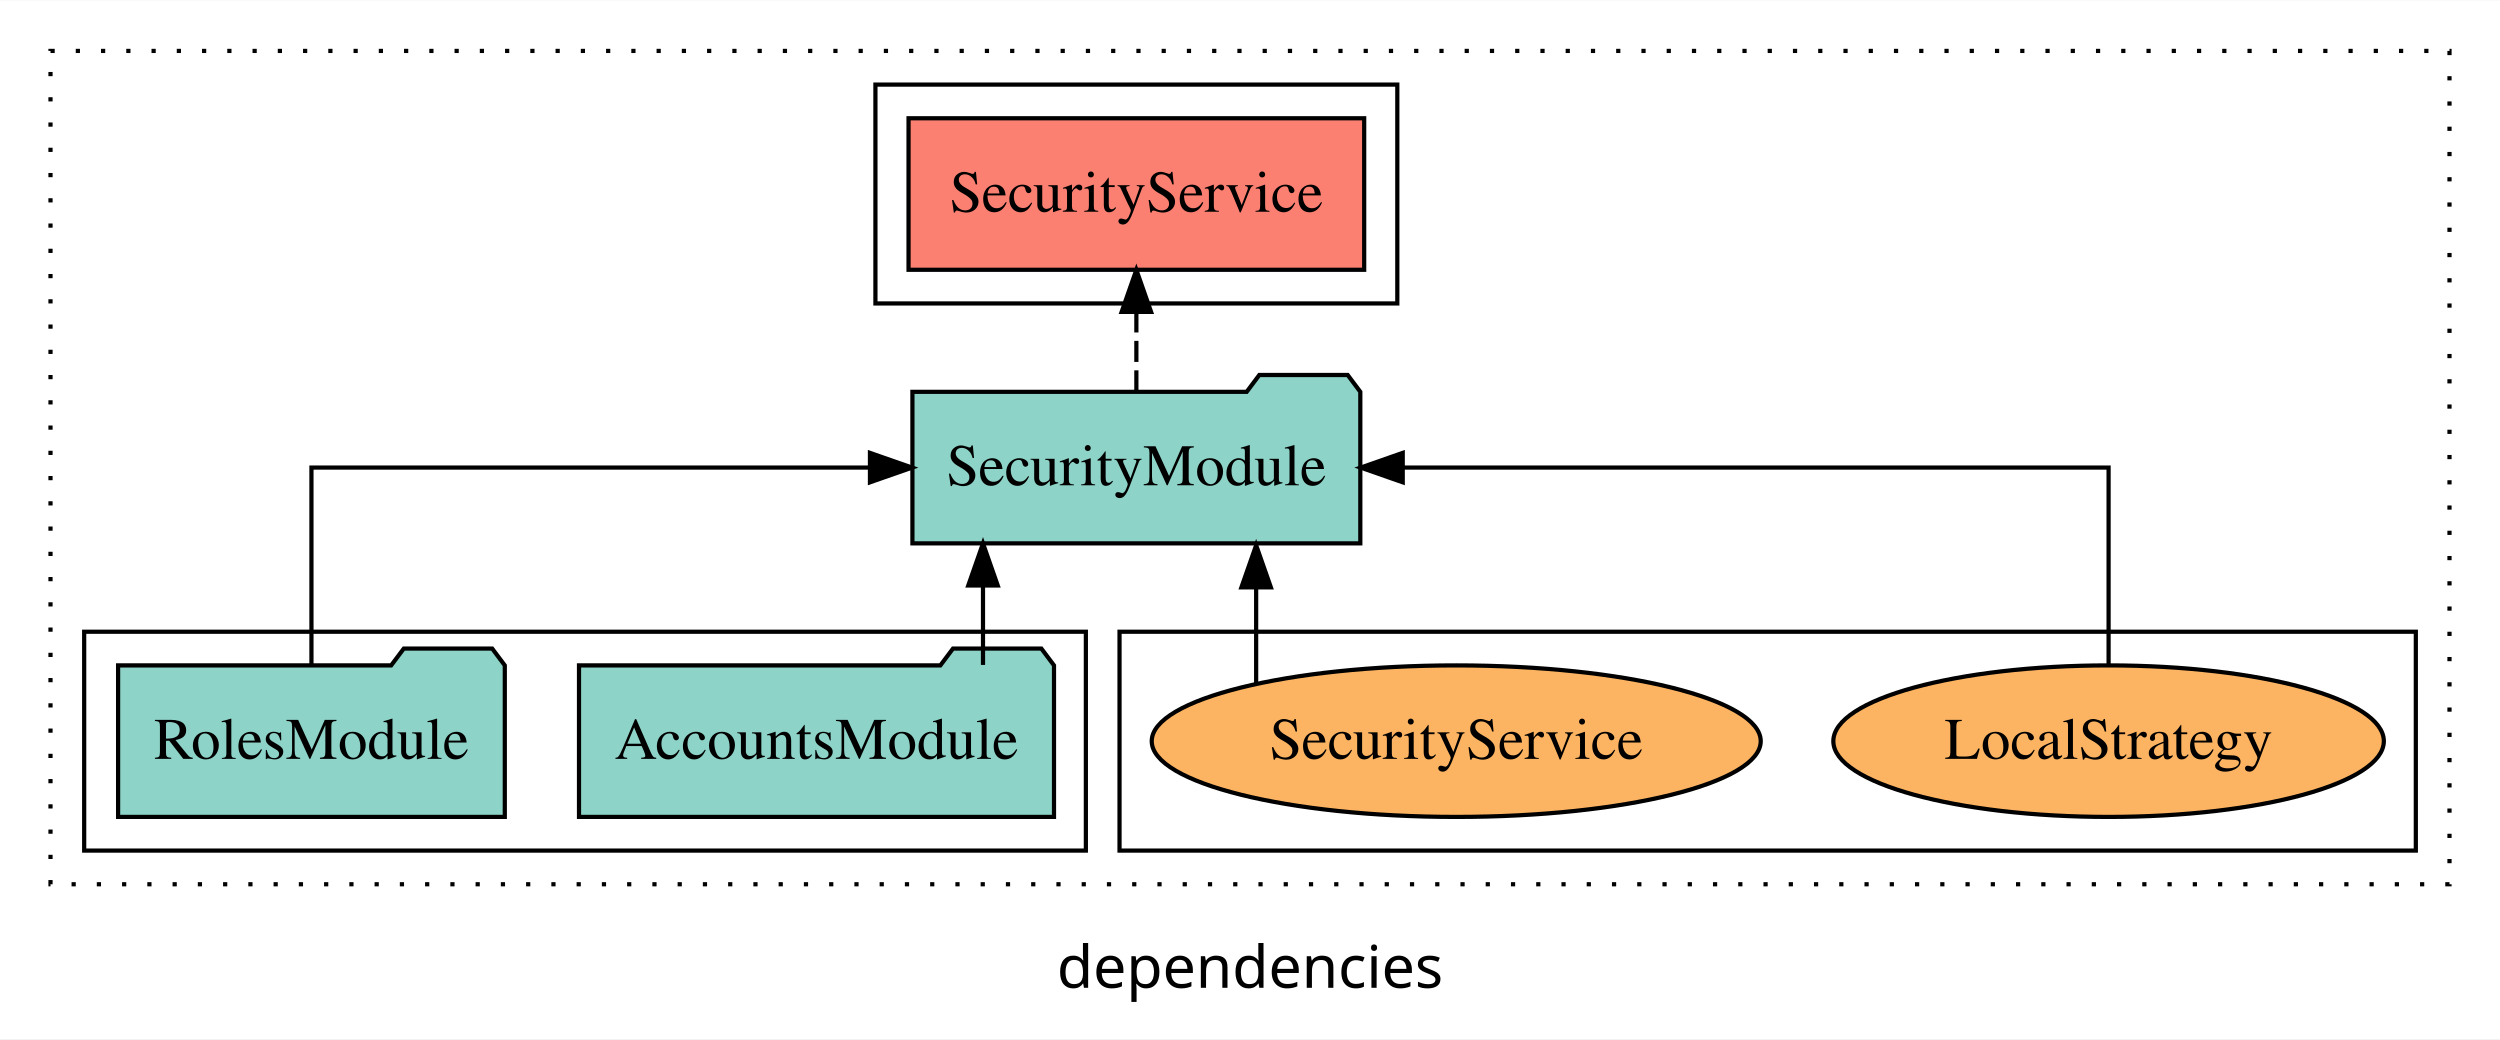
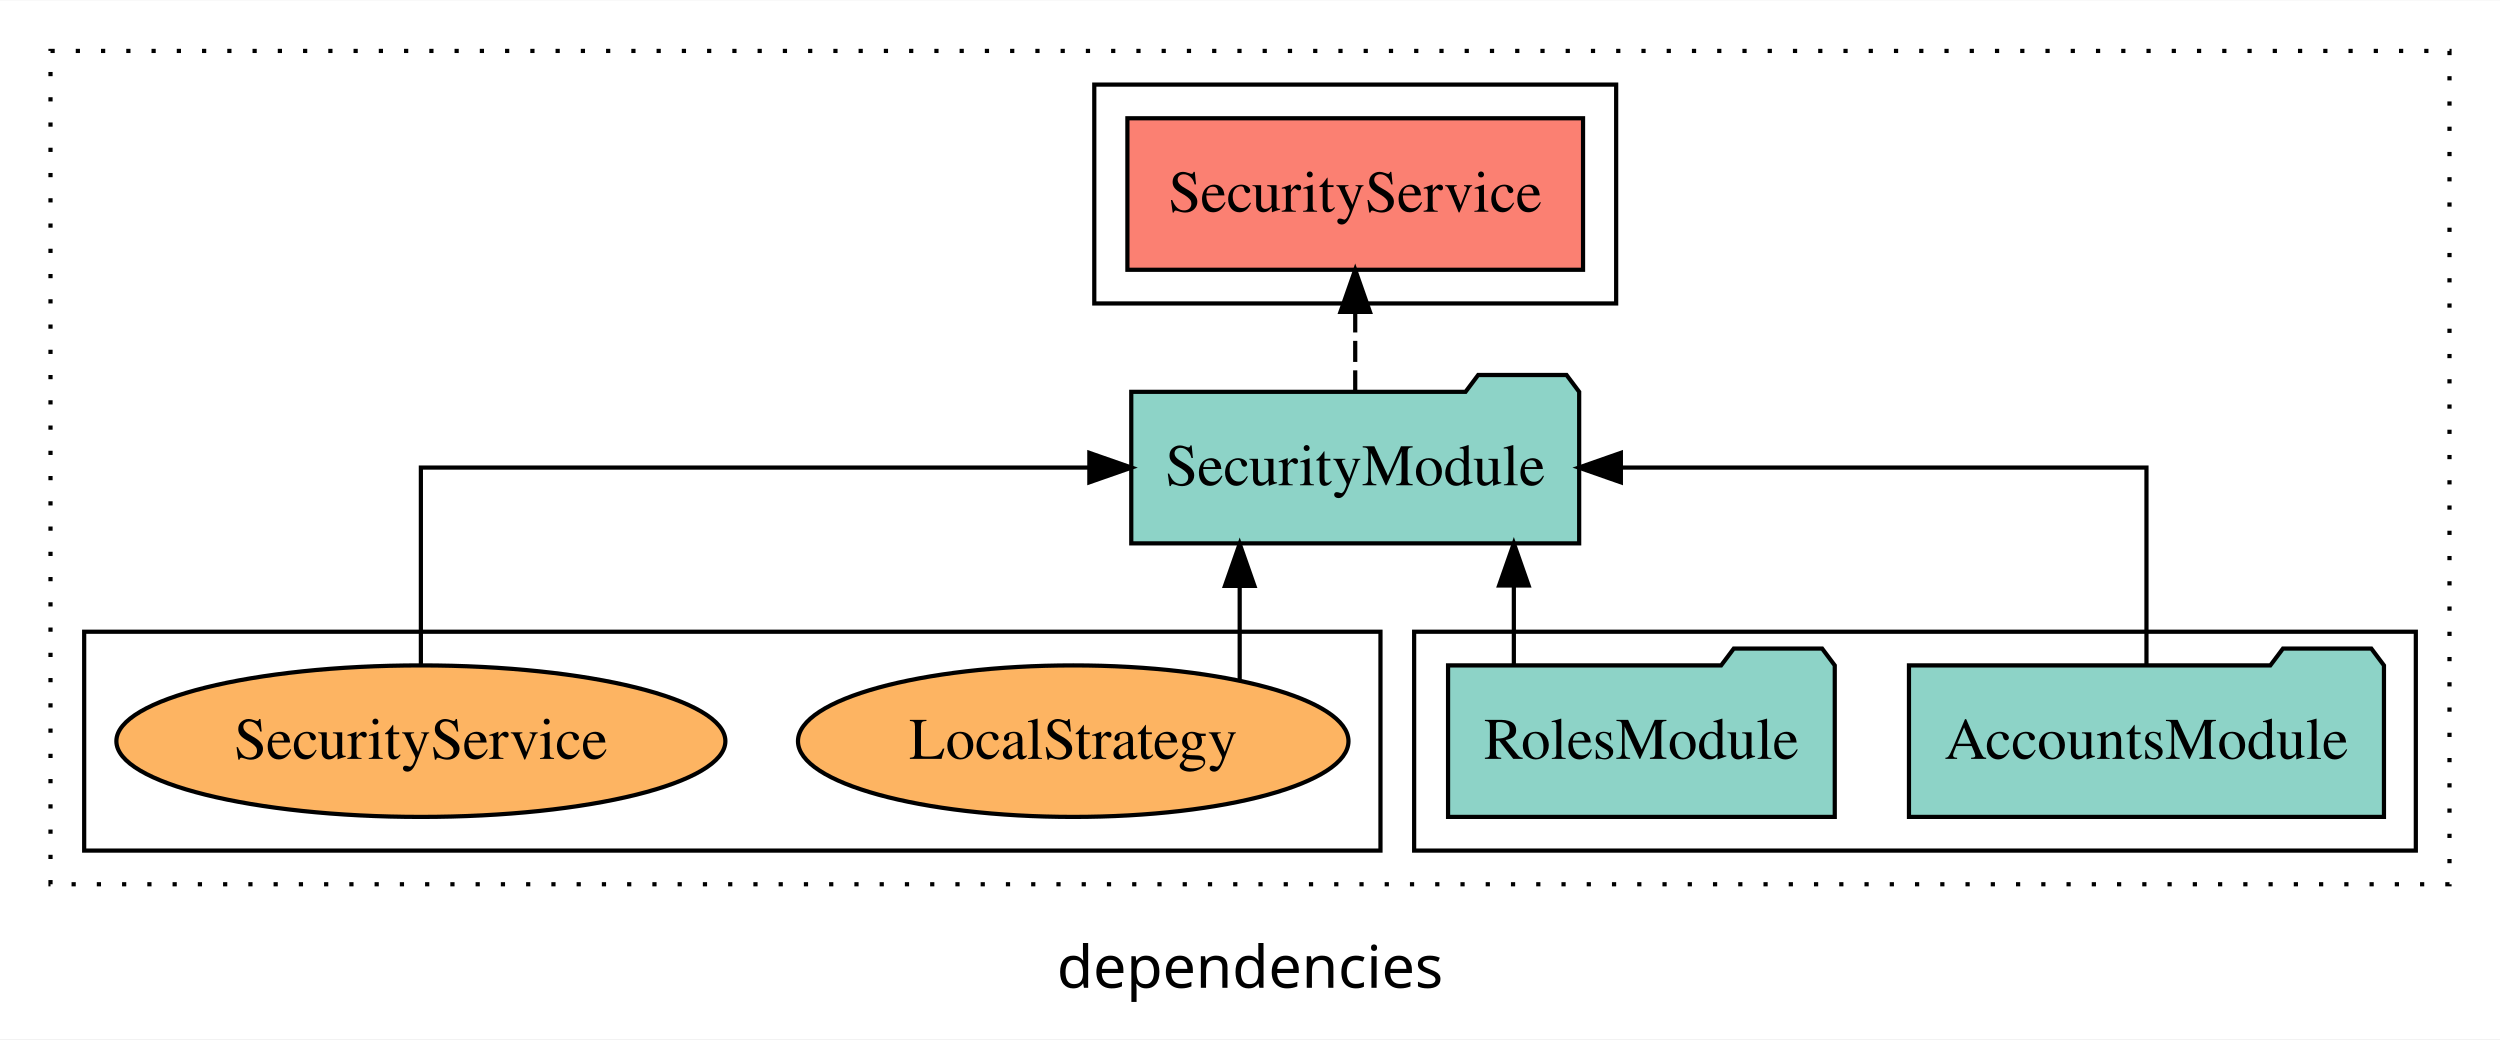
<svg xmlns="http://www.w3.org/2000/svg" width="594pt" height="247pt" viewBox="0.00 0.00 594.00 246.80">
  <g id="graph0" class="graph" transform="scale(1 1) rotate(0) translate(4 242.8)">
    <polygon fill="white" stroke="transparent" points="-4,4 -4,-242.8 590,-242.8 590,4 -4,4" />
    <text text-anchor="middle" x="293" y="-8.2" font-family="sans-serif" font-size="14.00">dependencies</text>
    <g id="clust1" class="cluster">
      <polygon fill="none" stroke="black" stroke-dasharray="1,5" points="8,-32.8 8,-230.8 578,-230.8 578,-32.8 8,-32.8" />
    </g>
+     <g id="clust3" class="cluster">
+       <polygon fill="none" stroke="black" points="332,-40.8 332,-92.8 570,-92.8 570,-40.8 332,-40.8" />
+     </g>
    <g id="clust6" class="cluster">
-       <polygon fill="none" stroke="black" points="262,-40.8 262,-92.8 570,-92.8 570,-40.8 262,-40.8" />
-     </g>
-     <g id="clust3" class="cluster">
-       <polygon fill="none" stroke="black" points="16,-40.8 16,-92.8 254,-92.8 254,-40.8 16,-40.8" />
+       <polygon fill="none" stroke="black" points="16,-40.8 16,-92.8 324,-92.8 324,-40.8 16,-40.8" />
    </g>
    <g id="clust4" class="cluster">
-       <polygon fill="none" stroke="black" points="204,-170.8 204,-222.8 328,-222.8 328,-170.8 204,-170.8" />
+       <polygon fill="none" stroke="black" points="256,-170.8 256,-222.8 380,-222.8 380,-170.8 256,-170.8" />
    </g>
    <g id="node1" class="node">
-       <polygon fill="#8dd3c7" stroke="black" points="246.43,-84.8 243.43,-88.8 222.43,-88.8 219.43,-84.8 133.57,-84.8 133.57,-48.8 246.43,-48.8 246.43,-84.8" />
-       <text text-anchor="middle" x="190" y="-62.6" font-family="Times,serif" font-size="14.00">AccountsModule</text>
+       <polygon fill="#8dd3c7" stroke="black" points="562.43,-84.8 559.43,-88.8 538.43,-88.8 535.43,-84.8 449.57,-84.8 449.57,-48.8 562.43,-48.8 562.43,-84.8" />
+       <text text-anchor="middle" x="506" y="-62.6" font-family="Times,serif" font-size="14.00">AccountsModule</text>
    </g>
    <g id="node3" class="node">
-       <polygon fill="#8dd3c7" stroke="black" points="319.21,-149.8 316.21,-153.8 295.21,-153.8 292.21,-149.8 212.79,-149.8 212.79,-113.8 319.21,-113.8 319.21,-149.8" />
-       <text text-anchor="middle" x="266" y="-127.6" font-family="Times,serif" font-size="14.00">SecurityModule</text>
+       <polygon fill="#8dd3c7" stroke="black" points="371.21,-149.8 368.21,-153.8 347.21,-153.8 344.21,-149.8 264.79,-149.8 264.79,-113.8 371.21,-113.8 371.21,-149.8" />
+       <text text-anchor="middle" x="318" y="-127.6" font-family="Times,serif" font-size="14.00">SecurityModule</text>
    </g>
    <g id="edge1" class="edge">
-       <path fill="none" stroke="black" d="M229.56,-84.91C229.56,-84.91 229.56,-103.79 229.56,-103.79" />
-       <polygon fill="black" stroke="black" points="226.06,-103.79 229.56,-113.79 233.06,-103.79 226.06,-103.79" />
+       <path fill="none" stroke="black" d="M506,-84.91C506,-104.14 506,-131.8 506,-131.8 506,-131.8 381.12,-131.8 381.12,-131.8" />
+       <polygon fill="black" stroke="black" points="381.12,-128.3 371.12,-131.8 381.12,-135.3 381.12,-128.3" />
    </g>
    <g id="node2" class="node">
-       <polygon fill="#8dd3c7" stroke="black" points="115.94,-84.8 112.94,-88.8 91.94,-88.8 88.94,-84.8 24.06,-84.8 24.06,-48.8 115.94,-48.8 115.94,-84.8" />
-       <text text-anchor="middle" x="70" y="-62.6" font-family="Times,serif" font-size="14.00">RolesModule</text>
+       <polygon fill="#8dd3c7" stroke="black" points="431.94,-84.8 428.94,-88.8 407.94,-88.8 404.94,-84.8 340.06,-84.8 340.06,-48.8 431.94,-48.8 431.94,-84.8" />
+       <text text-anchor="middle" x="386" y="-62.6" font-family="Times,serif" font-size="14.00">RolesModule</text>
    </g>
    <g id="edge2" class="edge">
-       <path fill="none" stroke="black" d="M70,-84.91C70,-104.14 70,-131.8 70,-131.8 70,-131.8 202.7,-131.8 202.7,-131.8" />
-       <polygon fill="black" stroke="black" points="202.7,-135.3 212.7,-131.8 202.7,-128.3 202.7,-135.3" />
+       <path fill="none" stroke="black" d="M355.69,-84.91C355.69,-84.91 355.69,-103.79 355.69,-103.79" />
+       <polygon fill="black" stroke="black" points="352.19,-103.79 355.69,-113.79 359.19,-103.79 352.19,-103.79" />
    </g>
    <g id="node4" class="node">
-       <polygon fill="#fb8072" stroke="black" points="320.13,-214.8 211.87,-214.8 211.87,-178.8 320.13,-178.8 320.13,-214.8" />
-       <text text-anchor="middle" x="266" y="-192.6" font-family="Times,serif" font-size="14.00">SecurityService </text>
+       <polygon fill="#fb8072" stroke="black" points="372.13,-214.8 263.87,-214.8 263.87,-178.8 372.13,-178.8 372.13,-214.8" />
+       <text text-anchor="middle" x="318" y="-192.6" font-family="Times,serif" font-size="14.00">SecurityService </text>
    </g>
    <g id="edge3" class="edge">
-       <path fill="none" stroke="black" stroke-dasharray="5,2" d="M266,-149.91C266,-149.91 266,-168.79 266,-168.79" />
-       <polygon fill="black" stroke="black" points="262.5,-168.79 266,-178.79 269.5,-168.79 262.5,-168.79" />
+       <path fill="none" stroke="black" stroke-dasharray="5,2" d="M318,-149.91C318,-149.91 318,-168.79 318,-168.79" />
+       <polygon fill="black" stroke="black" points="314.5,-168.79 318,-178.79 321.5,-168.79 314.5,-168.79" />
    </g>
    <g id="node5" class="node">
-       <ellipse fill="#fdb462" stroke="black" cx="497" cy="-66.8" rx="65.4" ry="18" />
-       <text text-anchor="middle" x="497" y="-62.6" font-family="Times,serif" font-size="14.00">LocalStrategy</text>
+       <ellipse fill="#fdb462" stroke="black" cx="251" cy="-66.8" rx="65.4" ry="18" />
+       <text text-anchor="middle" x="251" y="-62.6" font-family="Times,serif" font-size="14.00">LocalStrategy</text>
    </g>
    <g id="edge4" class="edge">
-       <path fill="none" stroke="black" d="M497,-84.91C497,-104.14 497,-131.8 497,-131.8 497,-131.8 329.29,-131.8 329.29,-131.8" />
-       <polygon fill="black" stroke="black" points="329.29,-128.3 319.29,-131.8 329.29,-135.3 329.29,-128.3" />
+       <path fill="none" stroke="black" d="M290.55,-81.23C290.55,-81.23 290.55,-103.69 290.55,-103.69" />
+       <polygon fill="black" stroke="black" points="287.05,-103.69 290.55,-113.69 294.05,-103.69 287.05,-103.69" />
    </g>
    <g id="node6" class="node">
-       <ellipse fill="#fdb462" stroke="black" cx="342" cy="-66.8" rx="72.35" ry="18" />
-       <text text-anchor="middle" x="342" y="-62.6" font-family="Times,serif" font-size="14.00">SecurityService</text>
+       <ellipse fill="#fdb462" stroke="black" cx="96" cy="-66.8" rx="72.35" ry="18" />
+       <text text-anchor="middle" x="96" y="-62.6" font-family="Times,serif" font-size="14.00">SecurityService</text>
    </g>
    <g id="edge5" class="edge">
-       <path fill="none" stroke="black" d="M294.46,-80.58C294.46,-80.58 294.46,-103.35 294.46,-103.35" />
-       <polygon fill="black" stroke="black" points="290.96,-103.35 294.46,-113.35 297.96,-103.35 290.96,-103.35" />
+       <path fill="none" stroke="black" d="M96,-84.91C96,-104.14 96,-131.8 96,-131.8 96,-131.8 254.83,-131.8 254.83,-131.8" />
+       <polygon fill="black" stroke="black" points="254.83,-135.3 264.83,-131.8 254.83,-128.3 254.83,-135.3" />
    </g>
  </g>
</svg>
